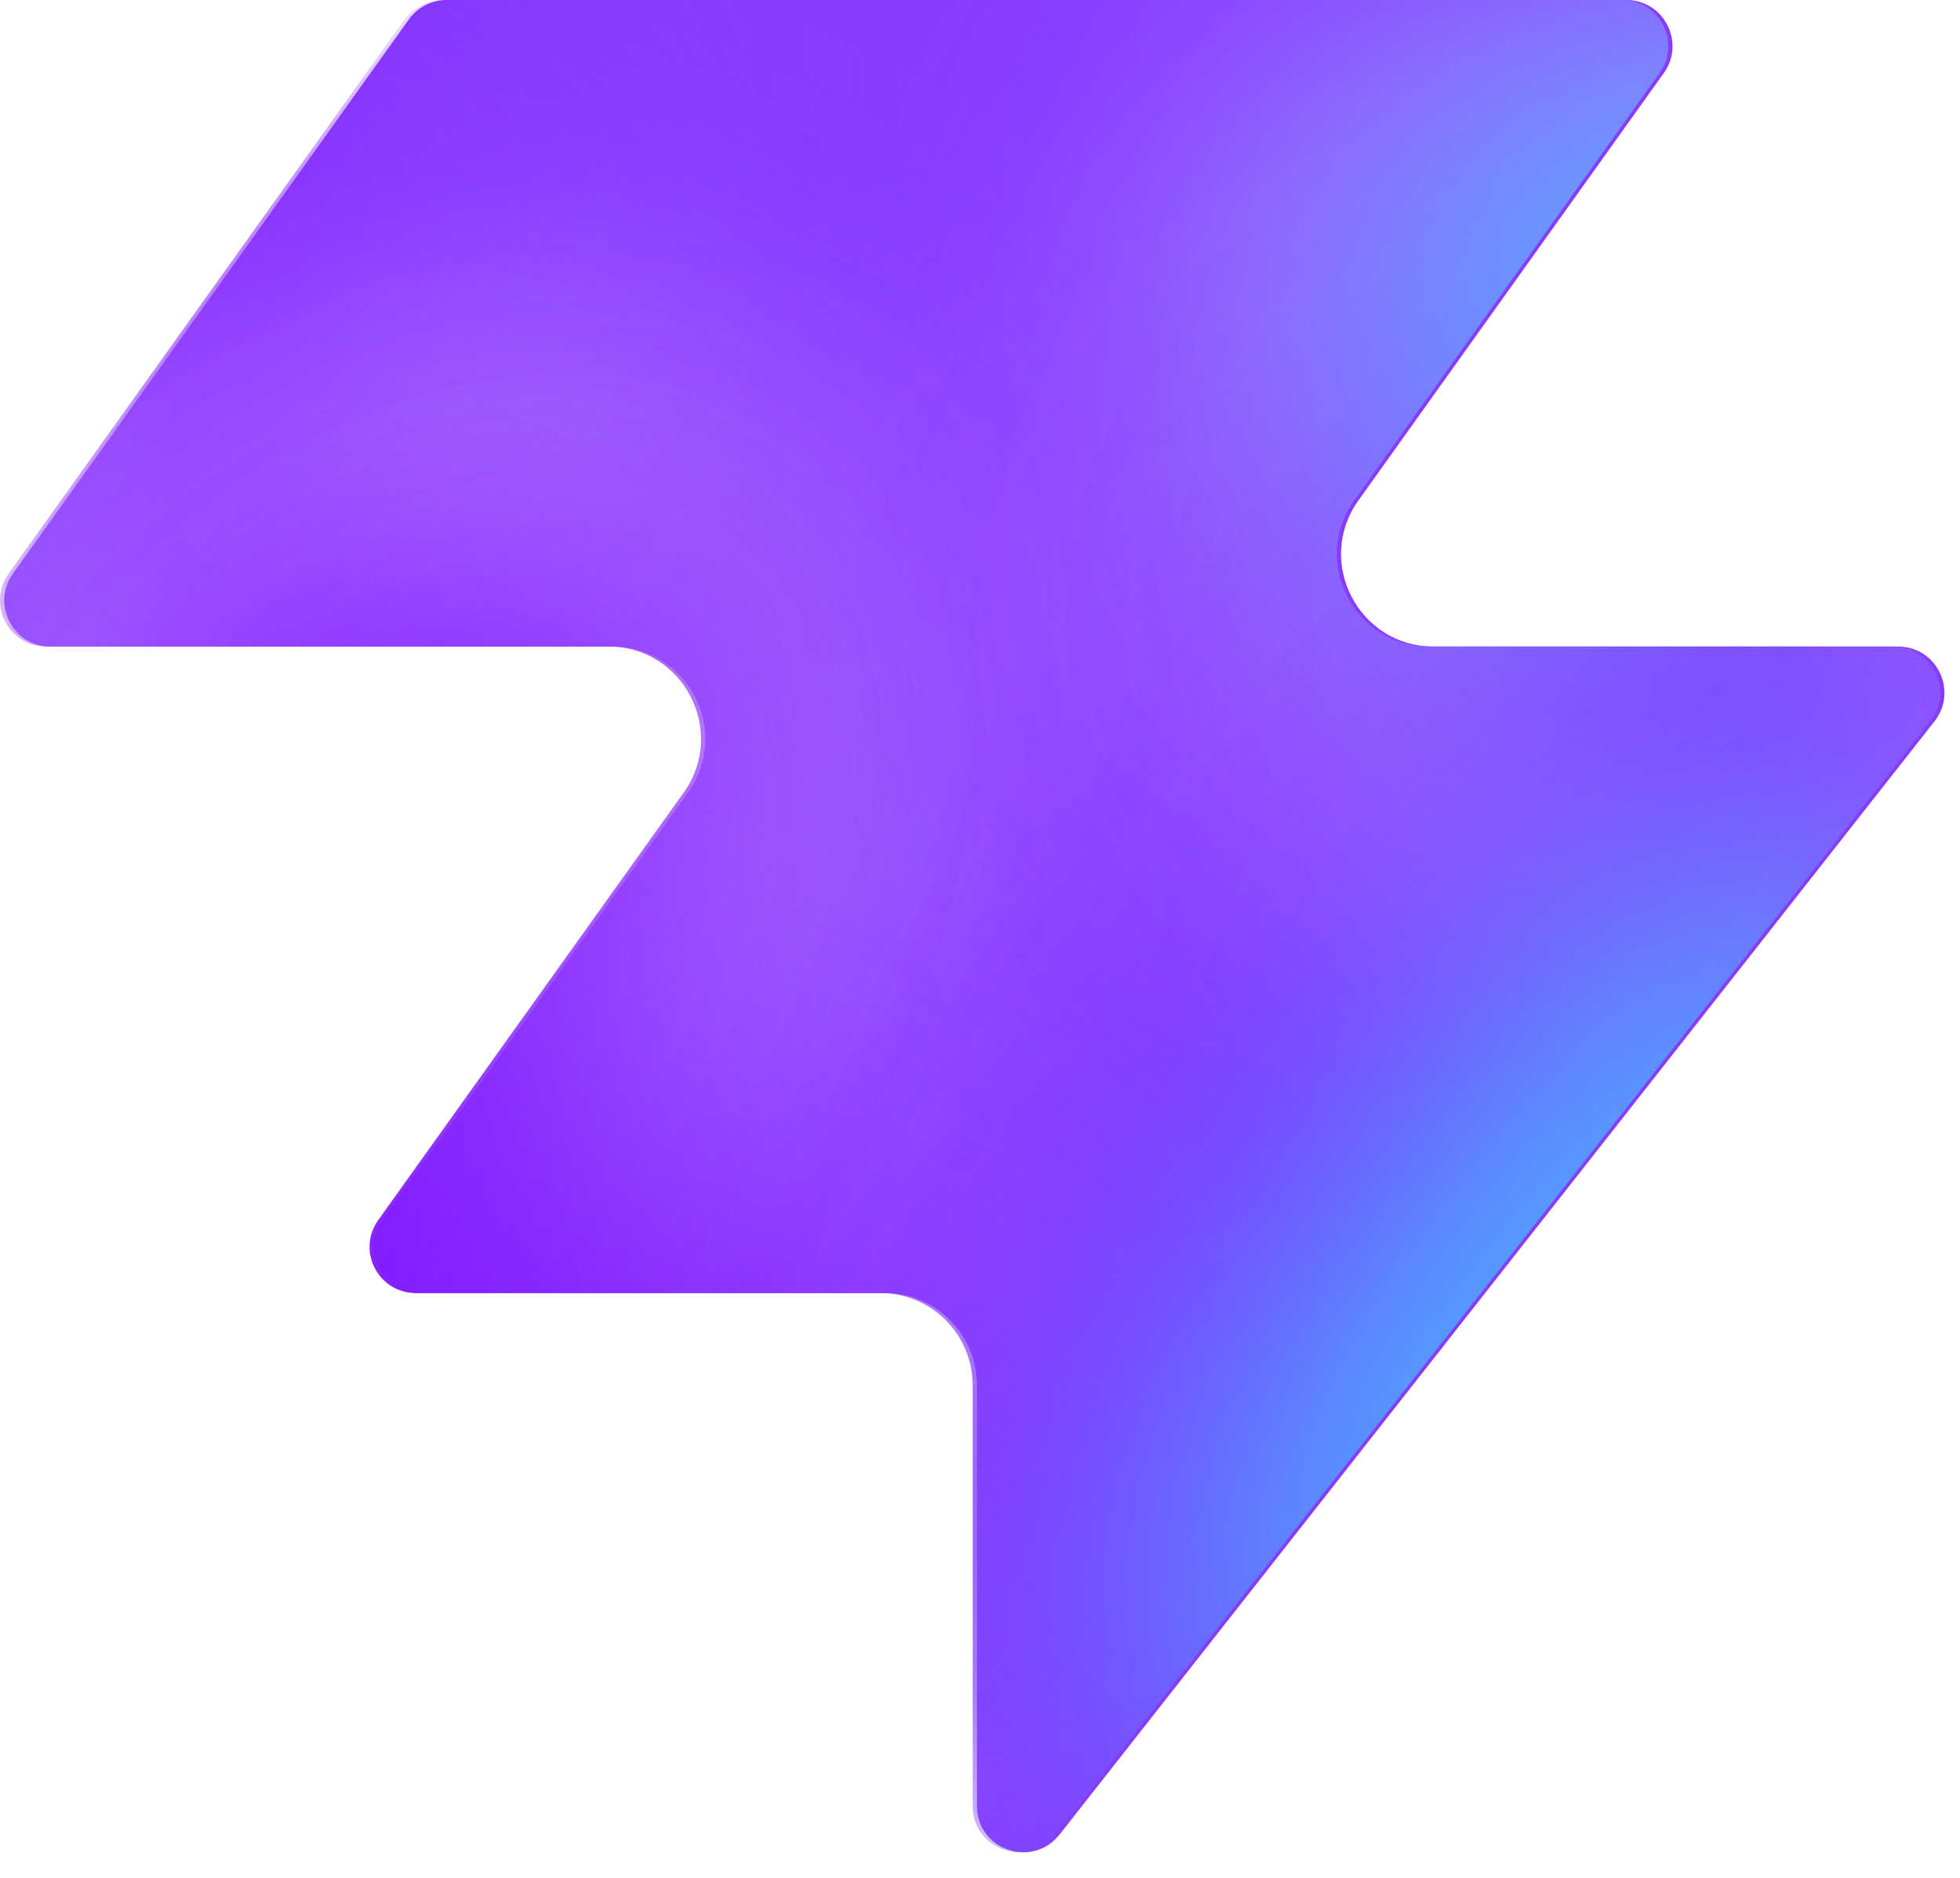
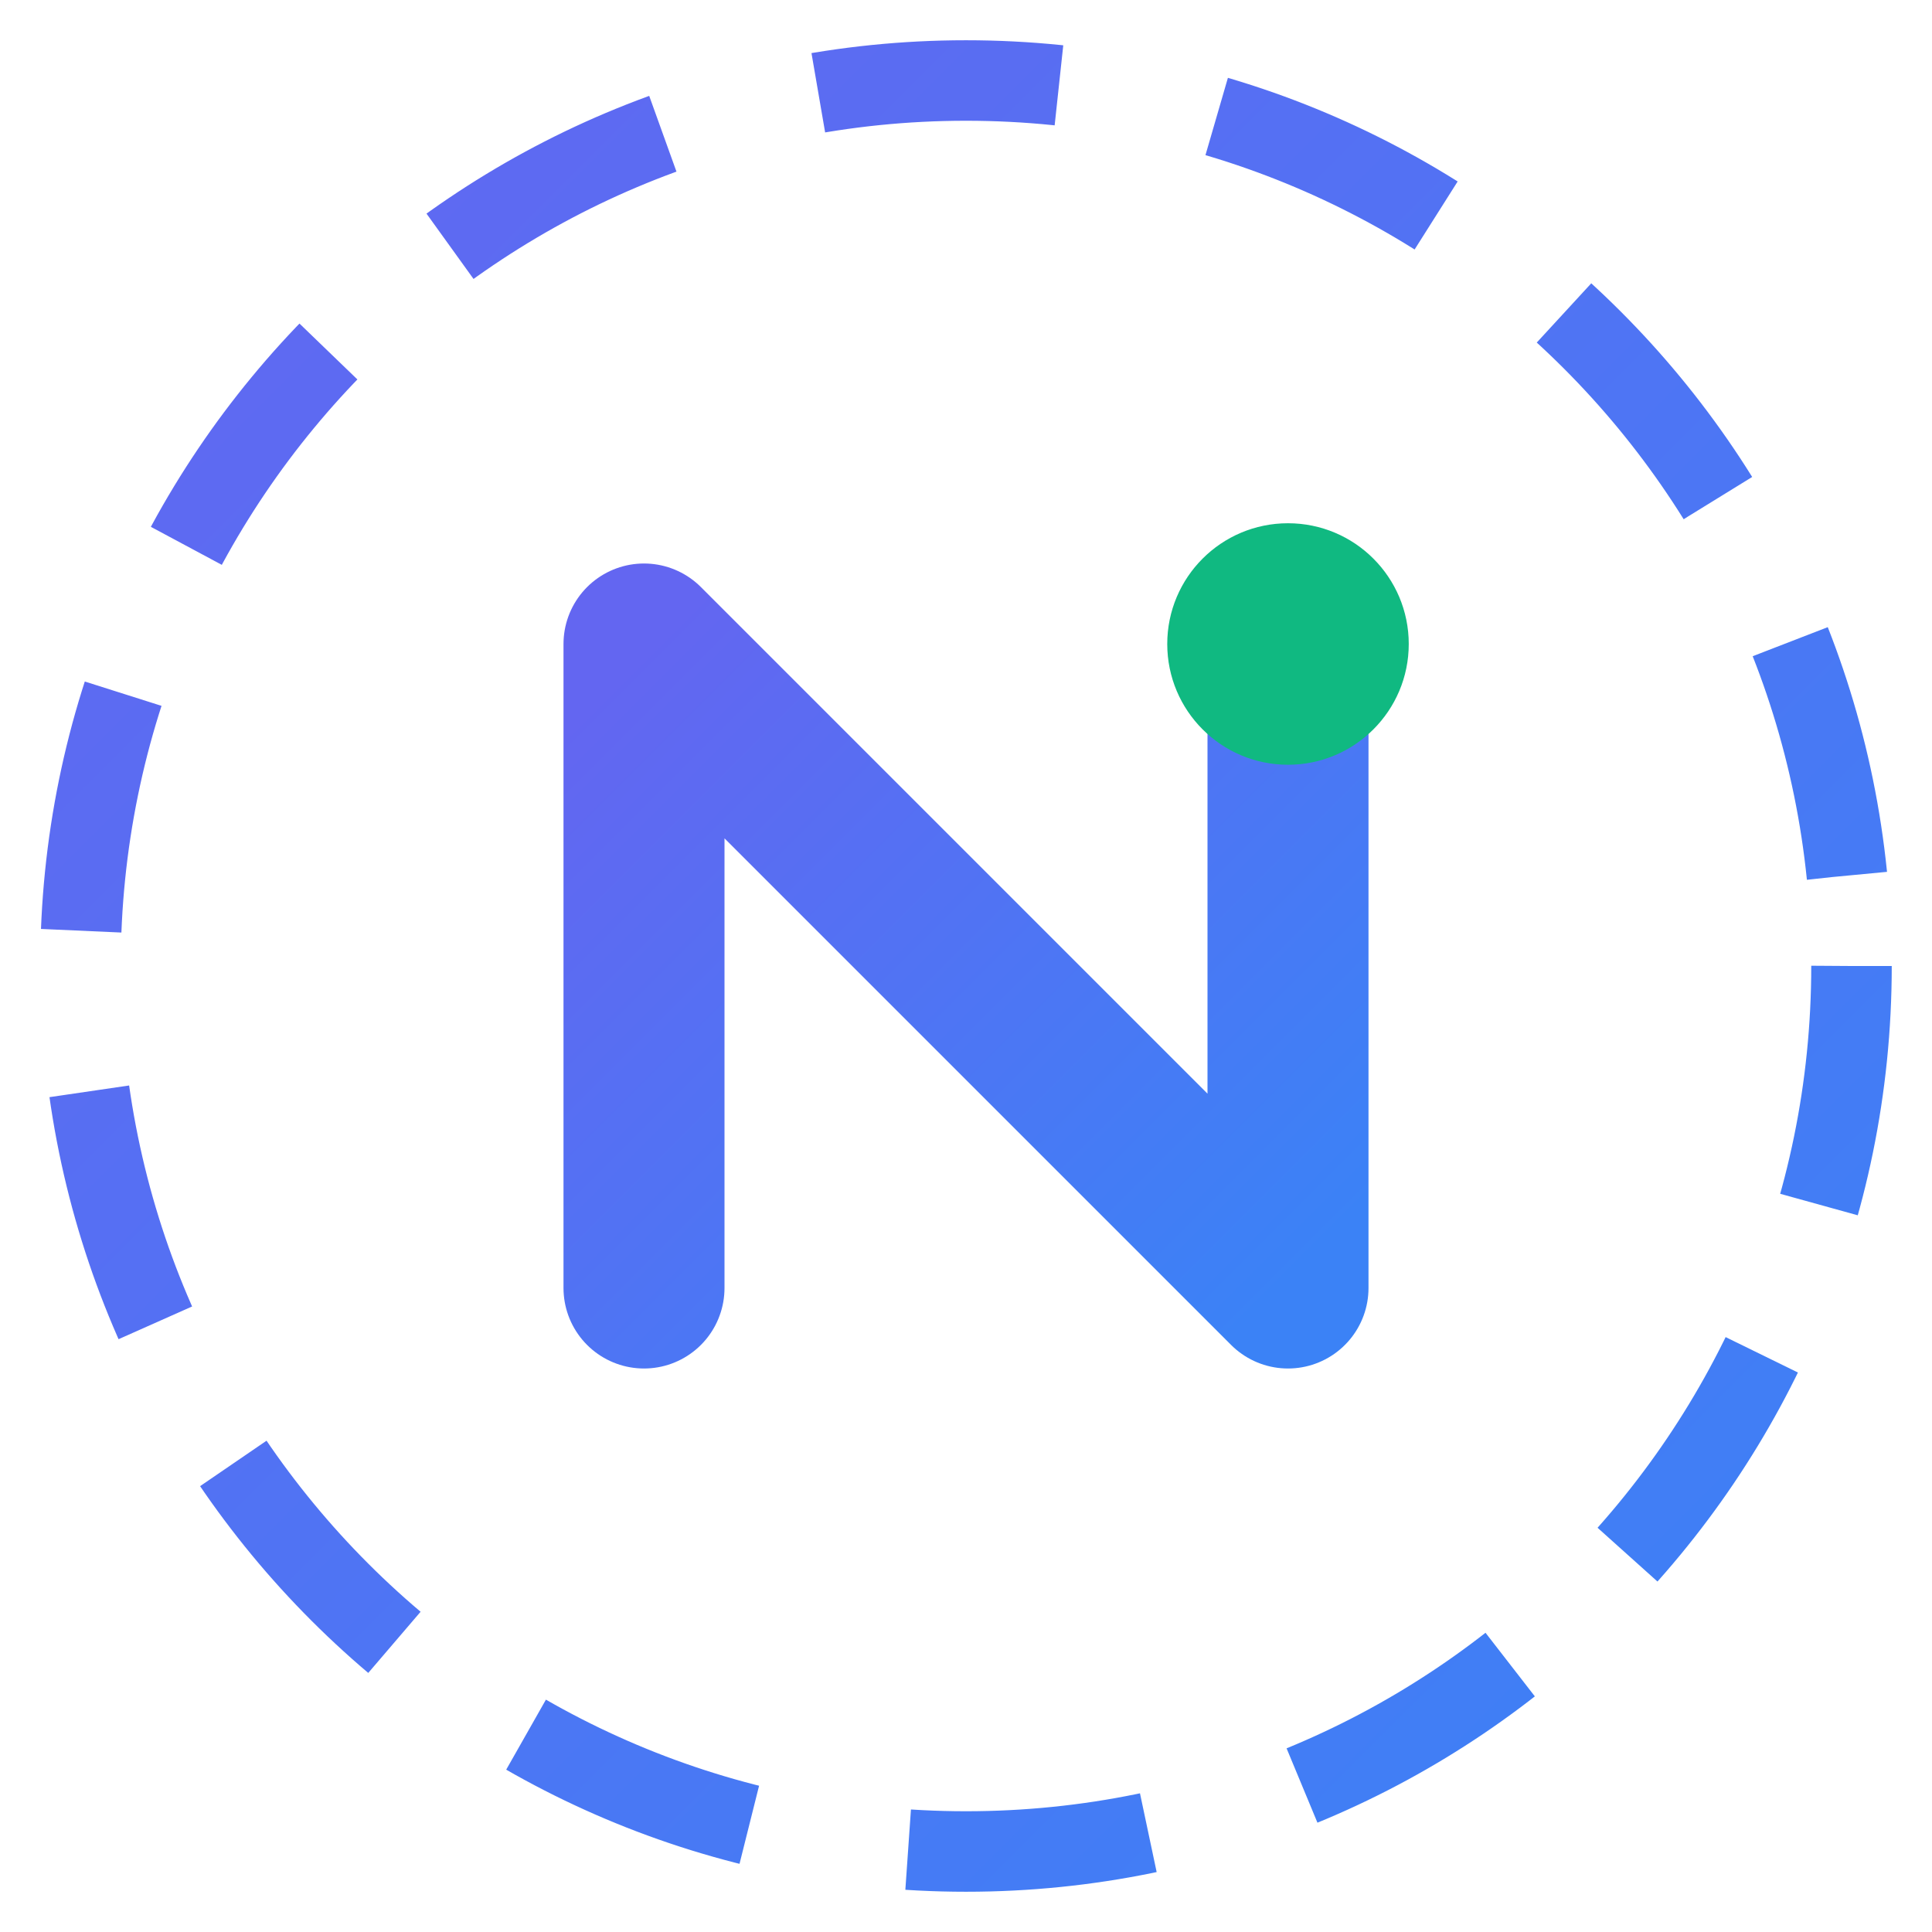
- <svg xmlns="http://www.w3.org/2000/svg" width="48" height="46" fill="none" viewBox="0 0 48 46">
-   <path fill="#863bff" d="M25.946 44.938c-.664.845-2.021.375-2.021-.698V33.937a2.26 2.26 0 0 0-2.262-2.262H10.287c-.92 0-1.456-1.04-.92-1.788l7.48-10.471c1.07-1.497 0-3.578-1.842-3.578H1.237c-.92 0-1.456-1.04-.92-1.788L10.013.474c.214-.297.556-.474.92-.474h28.894c.92 0 1.456 1.04.92 1.788l-7.48 10.471c-1.07 1.498 0 3.579 1.842 3.579h11.377c.943 0 1.473 1.088.89 1.83L25.947 44.94z" style="fill:#863bff;fill:color(display-p3 .525 .23 1);fill-opacity:1" />
-   <mask id="a" width="48" height="46" x="0" y="0" maskUnits="userSpaceOnUse" style="mask-type:alpha">
-     <path fill="#000" d="M25.842 44.938c-.664.844-2.021.375-2.021-.698V33.937a2.26 2.26 0 0 0-2.262-2.262H10.183c-.92 0-1.456-1.04-.92-1.788l7.48-10.471c1.07-1.498 0-3.579-1.842-3.579H1.133c-.92 0-1.456-1.04-.92-1.787L9.91.473c.214-.297.556-.474.92-.474h28.894c.92 0 1.456 1.04.92 1.788l-7.48 10.471c-1.07 1.498 0 3.578 1.842 3.578h11.377c.943 0 1.473 1.088.89 1.832L25.843 44.94z" style="fill:#000;fill-opacity:1" />
-   </mask>
-   <g mask="url(#a)">
-     <g filter="url(#b)">
-       <ellipse cx="5.508" cy="14.704" fill="#ede6ff" rx="5.508" ry="14.704" style="fill:#ede6ff;fill:color(display-p3 .927 .903 1);fill-opacity:1" transform="matrix(.00324 1 1 -.00324 -4.47 31.516)" />
-     </g>
-     <g filter="url(#c)">
-       <ellipse cx="10.399" cy="29.851" fill="#ede6ff" rx="10.399" ry="29.851" style="fill:#ede6ff;fill:color(display-p3 .927 .903 1);fill-opacity:1" transform="matrix(.00324 1 1 -.00324 -39.328 7.883)" />
-     </g>
-     <g filter="url(#d)">
-       <ellipse cx="5.508" cy="30.487" fill="#7e14ff" rx="5.508" ry="30.487" style="fill:#7e14ff;fill:color(display-p3 .492 .077 1);fill-opacity:1" transform="rotate(89.814 -25.913 -14.639)scale(1 -1)" />
-     </g>
-     <g filter="url(#e)">
-       <ellipse cx="5.508" cy="30.599" fill="#7e14ff" rx="5.508" ry="30.599" style="fill:#7e14ff;fill:color(display-p3 .492 .077 1);fill-opacity:1" transform="rotate(89.814 -32.644 -3.334)scale(1 -1)" />
-     </g>
-     <g filter="url(#f)">
-       <ellipse cx="5.508" cy="30.599" fill="#7e14ff" rx="5.508" ry="30.599" style="fill:#7e14ff;fill:color(display-p3 .492 .077 1);fill-opacity:1" transform="matrix(.00324 1 1 -.00324 -34.34 30.47)" />
-     </g>
-     <g filter="url(#g)">
-       <ellipse cx="14.072" cy="22.078" fill="#ede6ff" rx="14.072" ry="22.078" style="fill:#ede6ff;fill:color(display-p3 .927 .903 1);fill-opacity:1" transform="rotate(93.35 24.506 48.493)scale(-1 1)" />
-     </g>
-     <g filter="url(#h)">
-       <ellipse cx="3.47" cy="21.501" fill="#7e14ff" rx="3.47" ry="21.501" style="fill:#7e14ff;fill:color(display-p3 .492 .077 1);fill-opacity:1" transform="rotate(89.009 28.708 47.59)scale(-1 1)" />
-     </g>
-     <g filter="url(#i)">
-       <ellipse cx="3.47" cy="21.501" fill="#7e14ff" rx="3.47" ry="21.501" style="fill:#7e14ff;fill:color(display-p3 .492 .077 1);fill-opacity:1" transform="rotate(89.009 28.708 47.59)scale(-1 1)" />
-     </g>
-     <g filter="url(#j)">
-       <ellipse cx=".387" cy="8.972" fill="#7e14ff" rx="4.407" ry="29.108" style="fill:#7e14ff;fill:color(display-p3 .492 .077 1);fill-opacity:1" transform="rotate(39.51 .387 8.972)" />
-     </g>
-     <g filter="url(#k)">
-       <ellipse cx="47.523" cy="-6.092" fill="#7e14ff" rx="4.407" ry="29.108" style="fill:#7e14ff;fill:color(display-p3 .492 .077 1);fill-opacity:1" transform="rotate(37.892 47.523 -6.092)" />
-     </g>
-     <g filter="url(#l)">
-       <ellipse cx="41.412" cy="6.333" fill="#47bfff" rx="5.971" ry="9.665" style="fill:#47bfff;fill:color(display-p3 .28 .748 1);fill-opacity:1" transform="rotate(37.892 41.412 6.333)" />
-     </g>
-     <g filter="url(#m)">
-       <ellipse cx="-1.879" cy="38.332" fill="#7e14ff" rx="4.407" ry="29.108" style="fill:#7e14ff;fill:color(display-p3 .492 .077 1);fill-opacity:1" transform="rotate(37.892 -1.88 38.332)" />
-     </g>
-     <g filter="url(#n)">
-       <ellipse cx="-1.879" cy="38.332" fill="#7e14ff" rx="4.407" ry="29.108" style="fill:#7e14ff;fill:color(display-p3 .492 .077 1);fill-opacity:1" transform="rotate(37.892 -1.88 38.332)" />
-     </g>
-     <g filter="url(#o)">
-       <ellipse cx="35.651" cy="29.907" fill="#7e14ff" rx="4.407" ry="29.108" style="fill:#7e14ff;fill:color(display-p3 .492 .077 1);fill-opacity:1" transform="rotate(37.892 35.651 29.907)" />
-     </g>
-     <g filter="url(#p)">
-       <ellipse cx="38.418" cy="32.4" fill="#47bfff" rx="5.971" ry="15.297" style="fill:#47bfff;fill:color(display-p3 .28 .748 1);fill-opacity:1" transform="rotate(37.892 38.418 32.4)" />
-     </g>
-   </g>
+ <svg xmlns="http://www.w3.org/2000/svg" viewBox="0 0 48 48" fill="none">
  <defs>
-     <filter id="b" width="60.045" height="41.654" x="-19.77" y="16.149" color-interpolation-filters="sRGB" filterUnits="userSpaceOnUse">
-       <feFlood flood-opacity="0" result="BackgroundImageFix" />
-       <feBlend in="SourceGraphic" in2="BackgroundImageFix" result="shape" />
-       <feGaussianBlur result="effect1_foregroundBlur_2002_17158" stdDeviation="7.659" />
-     </filter>
-     <filter id="c" width="90.34" height="51.437" x="-54.613" y="-7.533" color-interpolation-filters="sRGB" filterUnits="userSpaceOnUse">
-       <feFlood flood-opacity="0" result="BackgroundImageFix" />
-       <feBlend in="SourceGraphic" in2="BackgroundImageFix" result="shape" />
-       <feGaussianBlur result="effect1_foregroundBlur_2002_17158" stdDeviation="7.659" />
-     </filter>
-     <filter id="d" width="79.355" height="29.4" x="-49.64" y="2.03" color-interpolation-filters="sRGB" filterUnits="userSpaceOnUse">
-       <feFlood flood-opacity="0" result="BackgroundImageFix" />
-       <feBlend in="SourceGraphic" in2="BackgroundImageFix" result="shape" />
-       <feGaussianBlur result="effect1_foregroundBlur_2002_17158" stdDeviation="4.596" />
-     </filter>
-     <filter id="e" width="79.579" height="29.4" x="-45.045" y="20.029" color-interpolation-filters="sRGB" filterUnits="userSpaceOnUse">
-       <feFlood flood-opacity="0" result="BackgroundImageFix" />
-       <feBlend in="SourceGraphic" in2="BackgroundImageFix" result="shape" />
-       <feGaussianBlur result="effect1_foregroundBlur_2002_17158" stdDeviation="4.596" />
-     </filter>
-     <filter id="f" width="79.579" height="29.4" x="-43.513" y="21.178" color-interpolation-filters="sRGB" filterUnits="userSpaceOnUse">
-       <feFlood flood-opacity="0" result="BackgroundImageFix" />
-       <feBlend in="SourceGraphic" in2="BackgroundImageFix" result="shape" />
-       <feGaussianBlur result="effect1_foregroundBlur_2002_17158" stdDeviation="4.596" />
-     </filter>
-     <filter id="g" width="74.749" height="58.852" x="15.756" y="-17.901" color-interpolation-filters="sRGB" filterUnits="userSpaceOnUse">
-       <feFlood flood-opacity="0" result="BackgroundImageFix" />
-       <feBlend in="SourceGraphic" in2="BackgroundImageFix" result="shape" />
-       <feGaussianBlur result="effect1_foregroundBlur_2002_17158" stdDeviation="7.659" />
-     </filter>
-     <filter id="h" width="61.377" height="25.362" x="23.548" y="2.284" color-interpolation-filters="sRGB" filterUnits="userSpaceOnUse">
-       <feFlood flood-opacity="0" result="BackgroundImageFix" />
-       <feBlend in="SourceGraphic" in2="BackgroundImageFix" result="shape" />
-       <feGaussianBlur result="effect1_foregroundBlur_2002_17158" stdDeviation="4.596" />
-     </filter>
-     <filter id="i" width="61.377" height="25.362" x="23.548" y="2.284" color-interpolation-filters="sRGB" filterUnits="userSpaceOnUse">
-       <feFlood flood-opacity="0" result="BackgroundImageFix" />
-       <feBlend in="SourceGraphic" in2="BackgroundImageFix" result="shape" />
-       <feGaussianBlur result="effect1_foregroundBlur_2002_17158" stdDeviation="4.596" />
-     </filter>
-     <filter id="j" width="56.045" height="63.649" x="-27.636" y="-22.853" color-interpolation-filters="sRGB" filterUnits="userSpaceOnUse">
-       <feFlood flood-opacity="0" result="BackgroundImageFix" />
-       <feBlend in="SourceGraphic" in2="BackgroundImageFix" result="shape" />
-       <feGaussianBlur result="effect1_foregroundBlur_2002_17158" stdDeviation="4.596" />
-     </filter>
-     <filter id="k" width="54.814" height="64.646" x="20.116" y="-38.415" color-interpolation-filters="sRGB" filterUnits="userSpaceOnUse">
-       <feFlood flood-opacity="0" result="BackgroundImageFix" />
-       <feBlend in="SourceGraphic" in2="BackgroundImageFix" result="shape" />
-       <feGaussianBlur result="effect1_foregroundBlur_2002_17158" stdDeviation="4.596" />
-     </filter>
-     <filter id="l" width="33.541" height="35.313" x="24.641" y="-11.323" color-interpolation-filters="sRGB" filterUnits="userSpaceOnUse">
-       <feFlood flood-opacity="0" result="BackgroundImageFix" />
-       <feBlend in="SourceGraphic" in2="BackgroundImageFix" result="shape" />
-       <feGaussianBlur result="effect1_foregroundBlur_2002_17158" stdDeviation="4.596" />
-     </filter>
-     <filter id="m" width="54.814" height="64.646" x="-29.286" y="6.009" color-interpolation-filters="sRGB" filterUnits="userSpaceOnUse">
-       <feFlood flood-opacity="0" result="BackgroundImageFix" />
-       <feBlend in="SourceGraphic" in2="BackgroundImageFix" result="shape" />
-       <feGaussianBlur result="effect1_foregroundBlur_2002_17158" stdDeviation="4.596" />
-     </filter>
-     <filter id="n" width="54.814" height="64.646" x="-29.286" y="6.009" color-interpolation-filters="sRGB" filterUnits="userSpaceOnUse">
-       <feFlood flood-opacity="0" result="BackgroundImageFix" />
-       <feBlend in="SourceGraphic" in2="BackgroundImageFix" result="shape" />
-       <feGaussianBlur result="effect1_foregroundBlur_2002_17158" stdDeviation="4.596" />
-     </filter>
-     <filter id="o" width="54.814" height="64.646" x="8.244" y="-2.416" color-interpolation-filters="sRGB" filterUnits="userSpaceOnUse">
-       <feFlood flood-opacity="0" result="BackgroundImageFix" />
-       <feBlend in="SourceGraphic" in2="BackgroundImageFix" result="shape" />
-       <feGaussianBlur result="effect1_foregroundBlur_2002_17158" stdDeviation="4.596" />
-     </filter>
-     <filter id="p" width="39.409" height="43.623" x="18.713" y="10.588" color-interpolation-filters="sRGB" filterUnits="userSpaceOnUse">
-       <feFlood flood-opacity="0" result="BackgroundImageFix" />
-       <feBlend in="SourceGraphic" in2="BackgroundImageFix" result="shape" />
-       <feGaussianBlur result="effect1_foregroundBlur_2002_17158" stdDeviation="4.596" />
-     </filter>
+     <linearGradient id="favicon-grad" x1="0%" y1="0%" x2="100%" y2="100%">
+       <stop offset="0%" stop-color="#6366f1" />
+       <stop offset="100%" stop-color="#3b82f6" />
+     </linearGradient>
  </defs>
+   <circle cx="24" cy="24" r="22" stroke="url(#favicon-grad)" stroke-width="2" stroke-dasharray="6 4" />
+   <path d="M16 32V16L32 32V16" stroke="url(#favicon-grad)" stroke-width="4" stroke-linecap="round" stroke-linejoin="round" />
+   <circle cx="32" cy="16" r="3" fill="#10b981" />
</svg>
